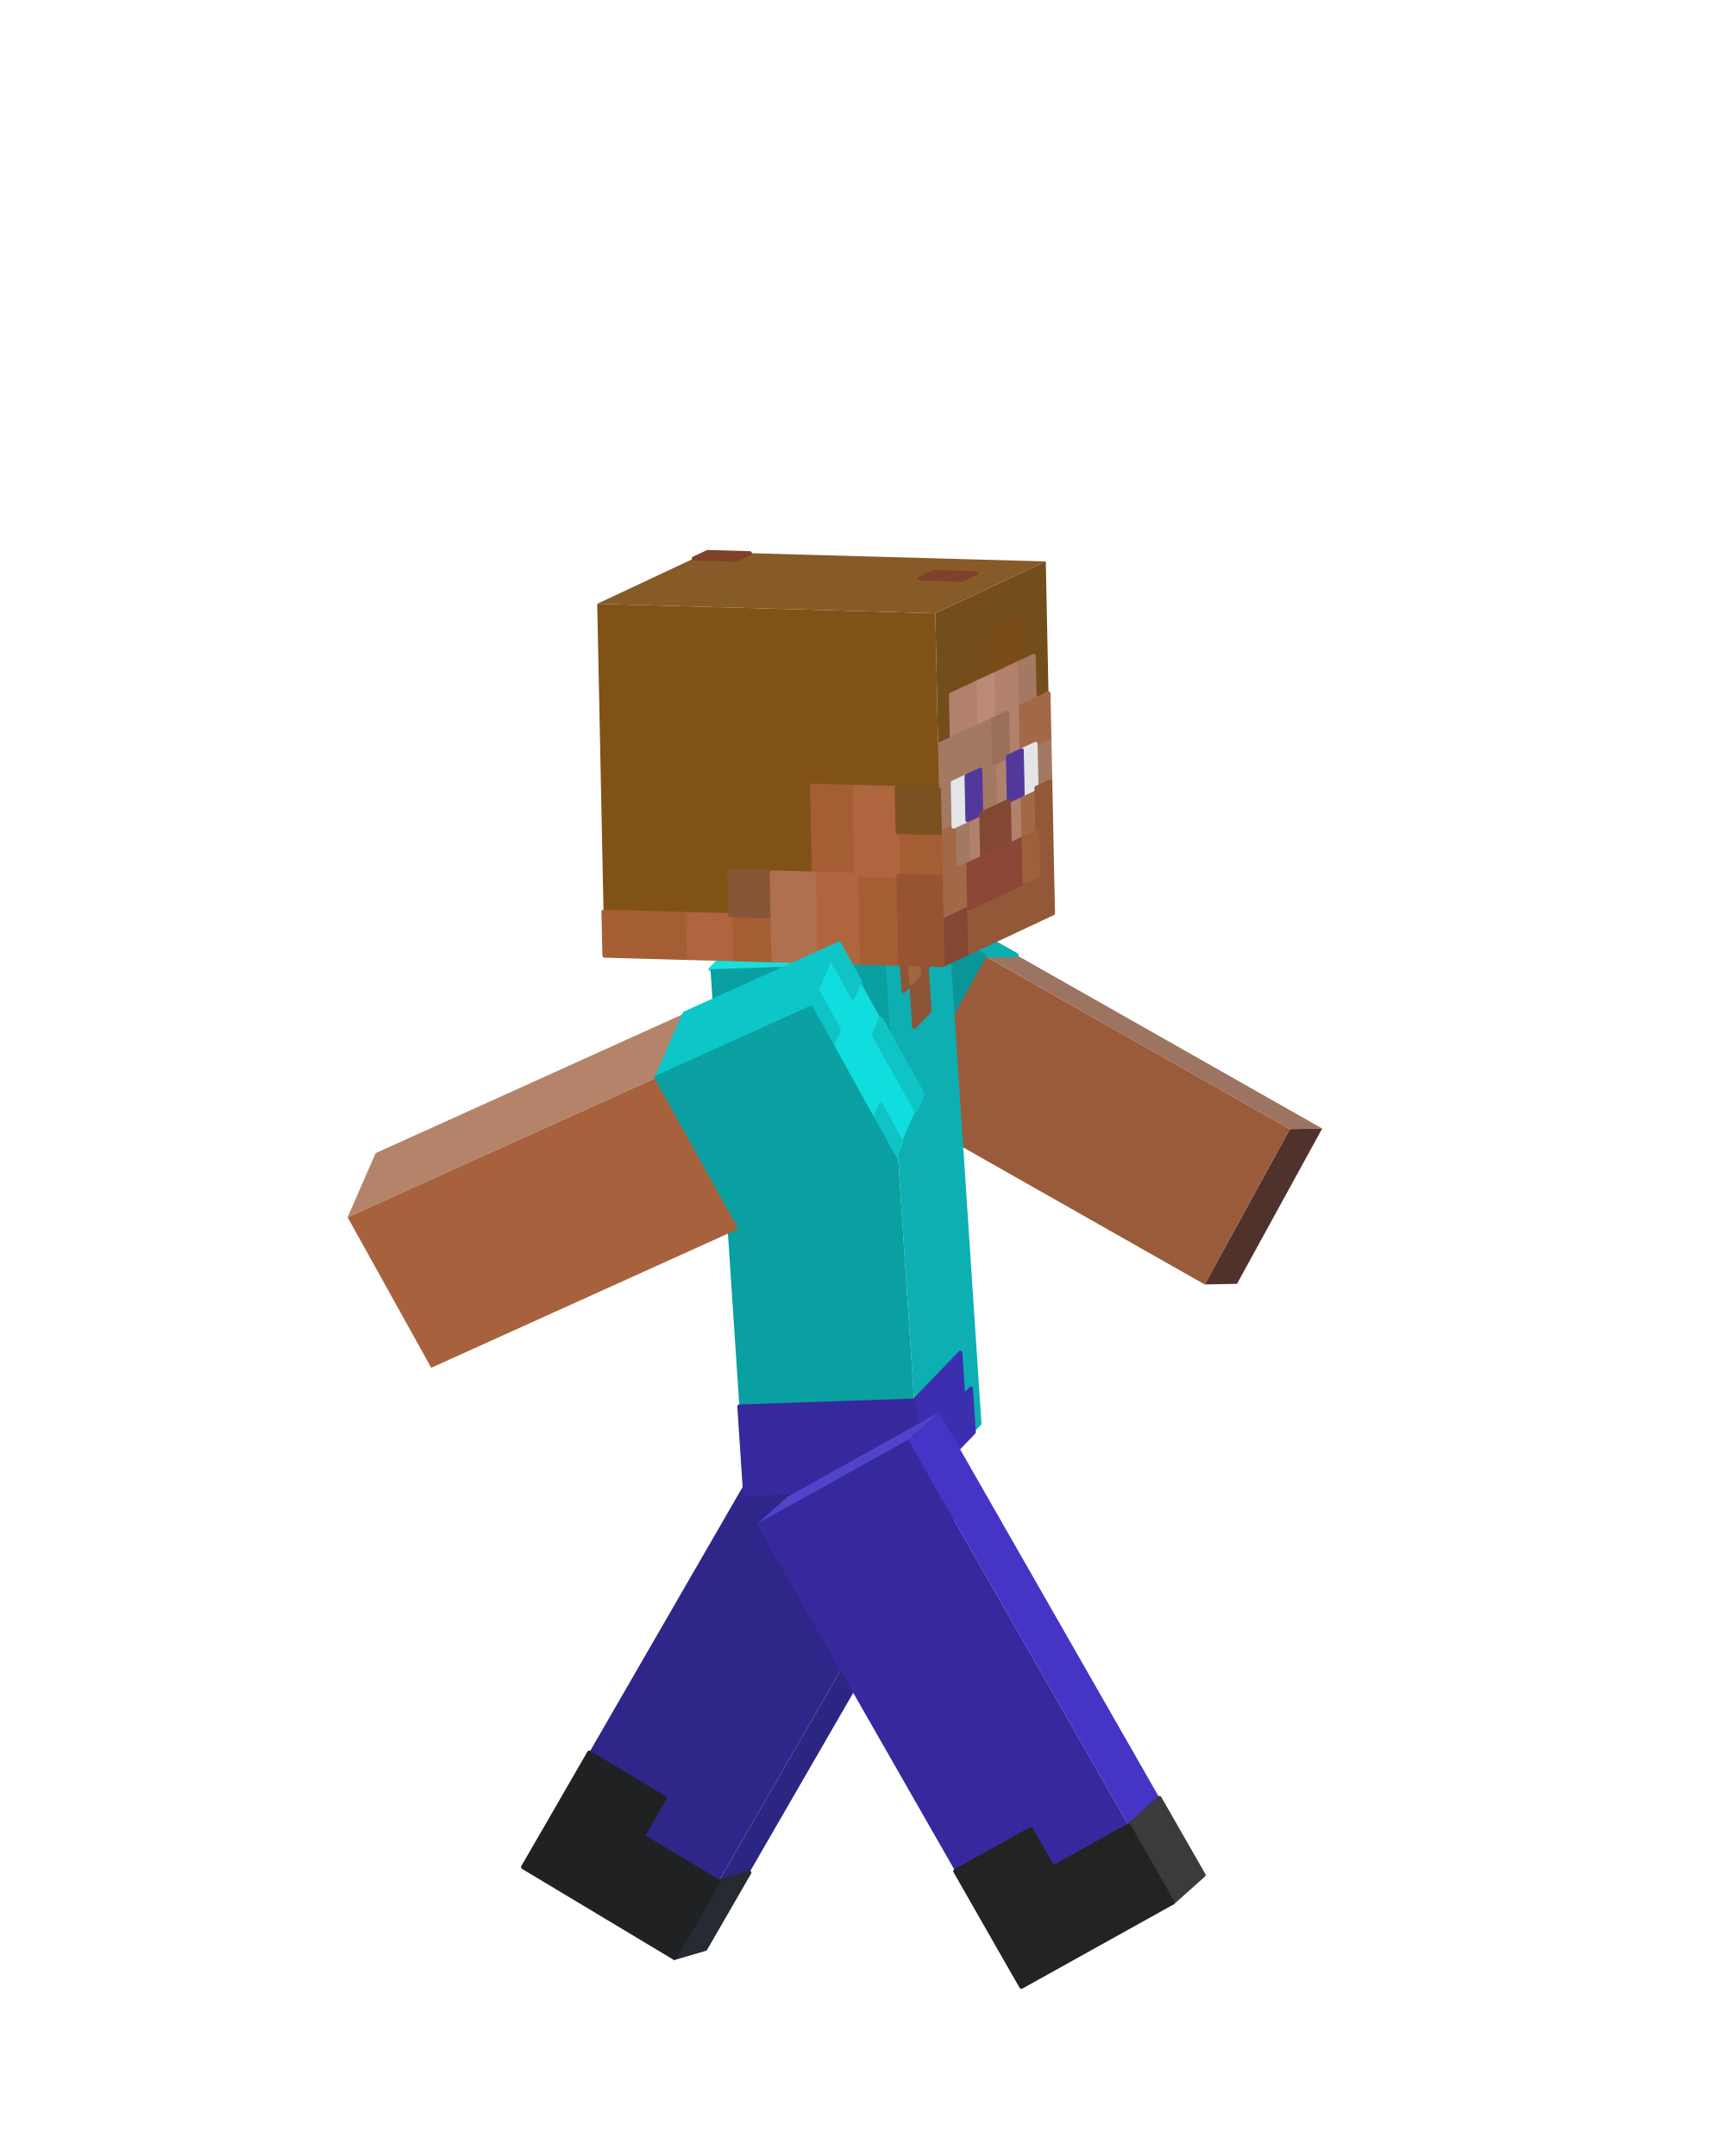
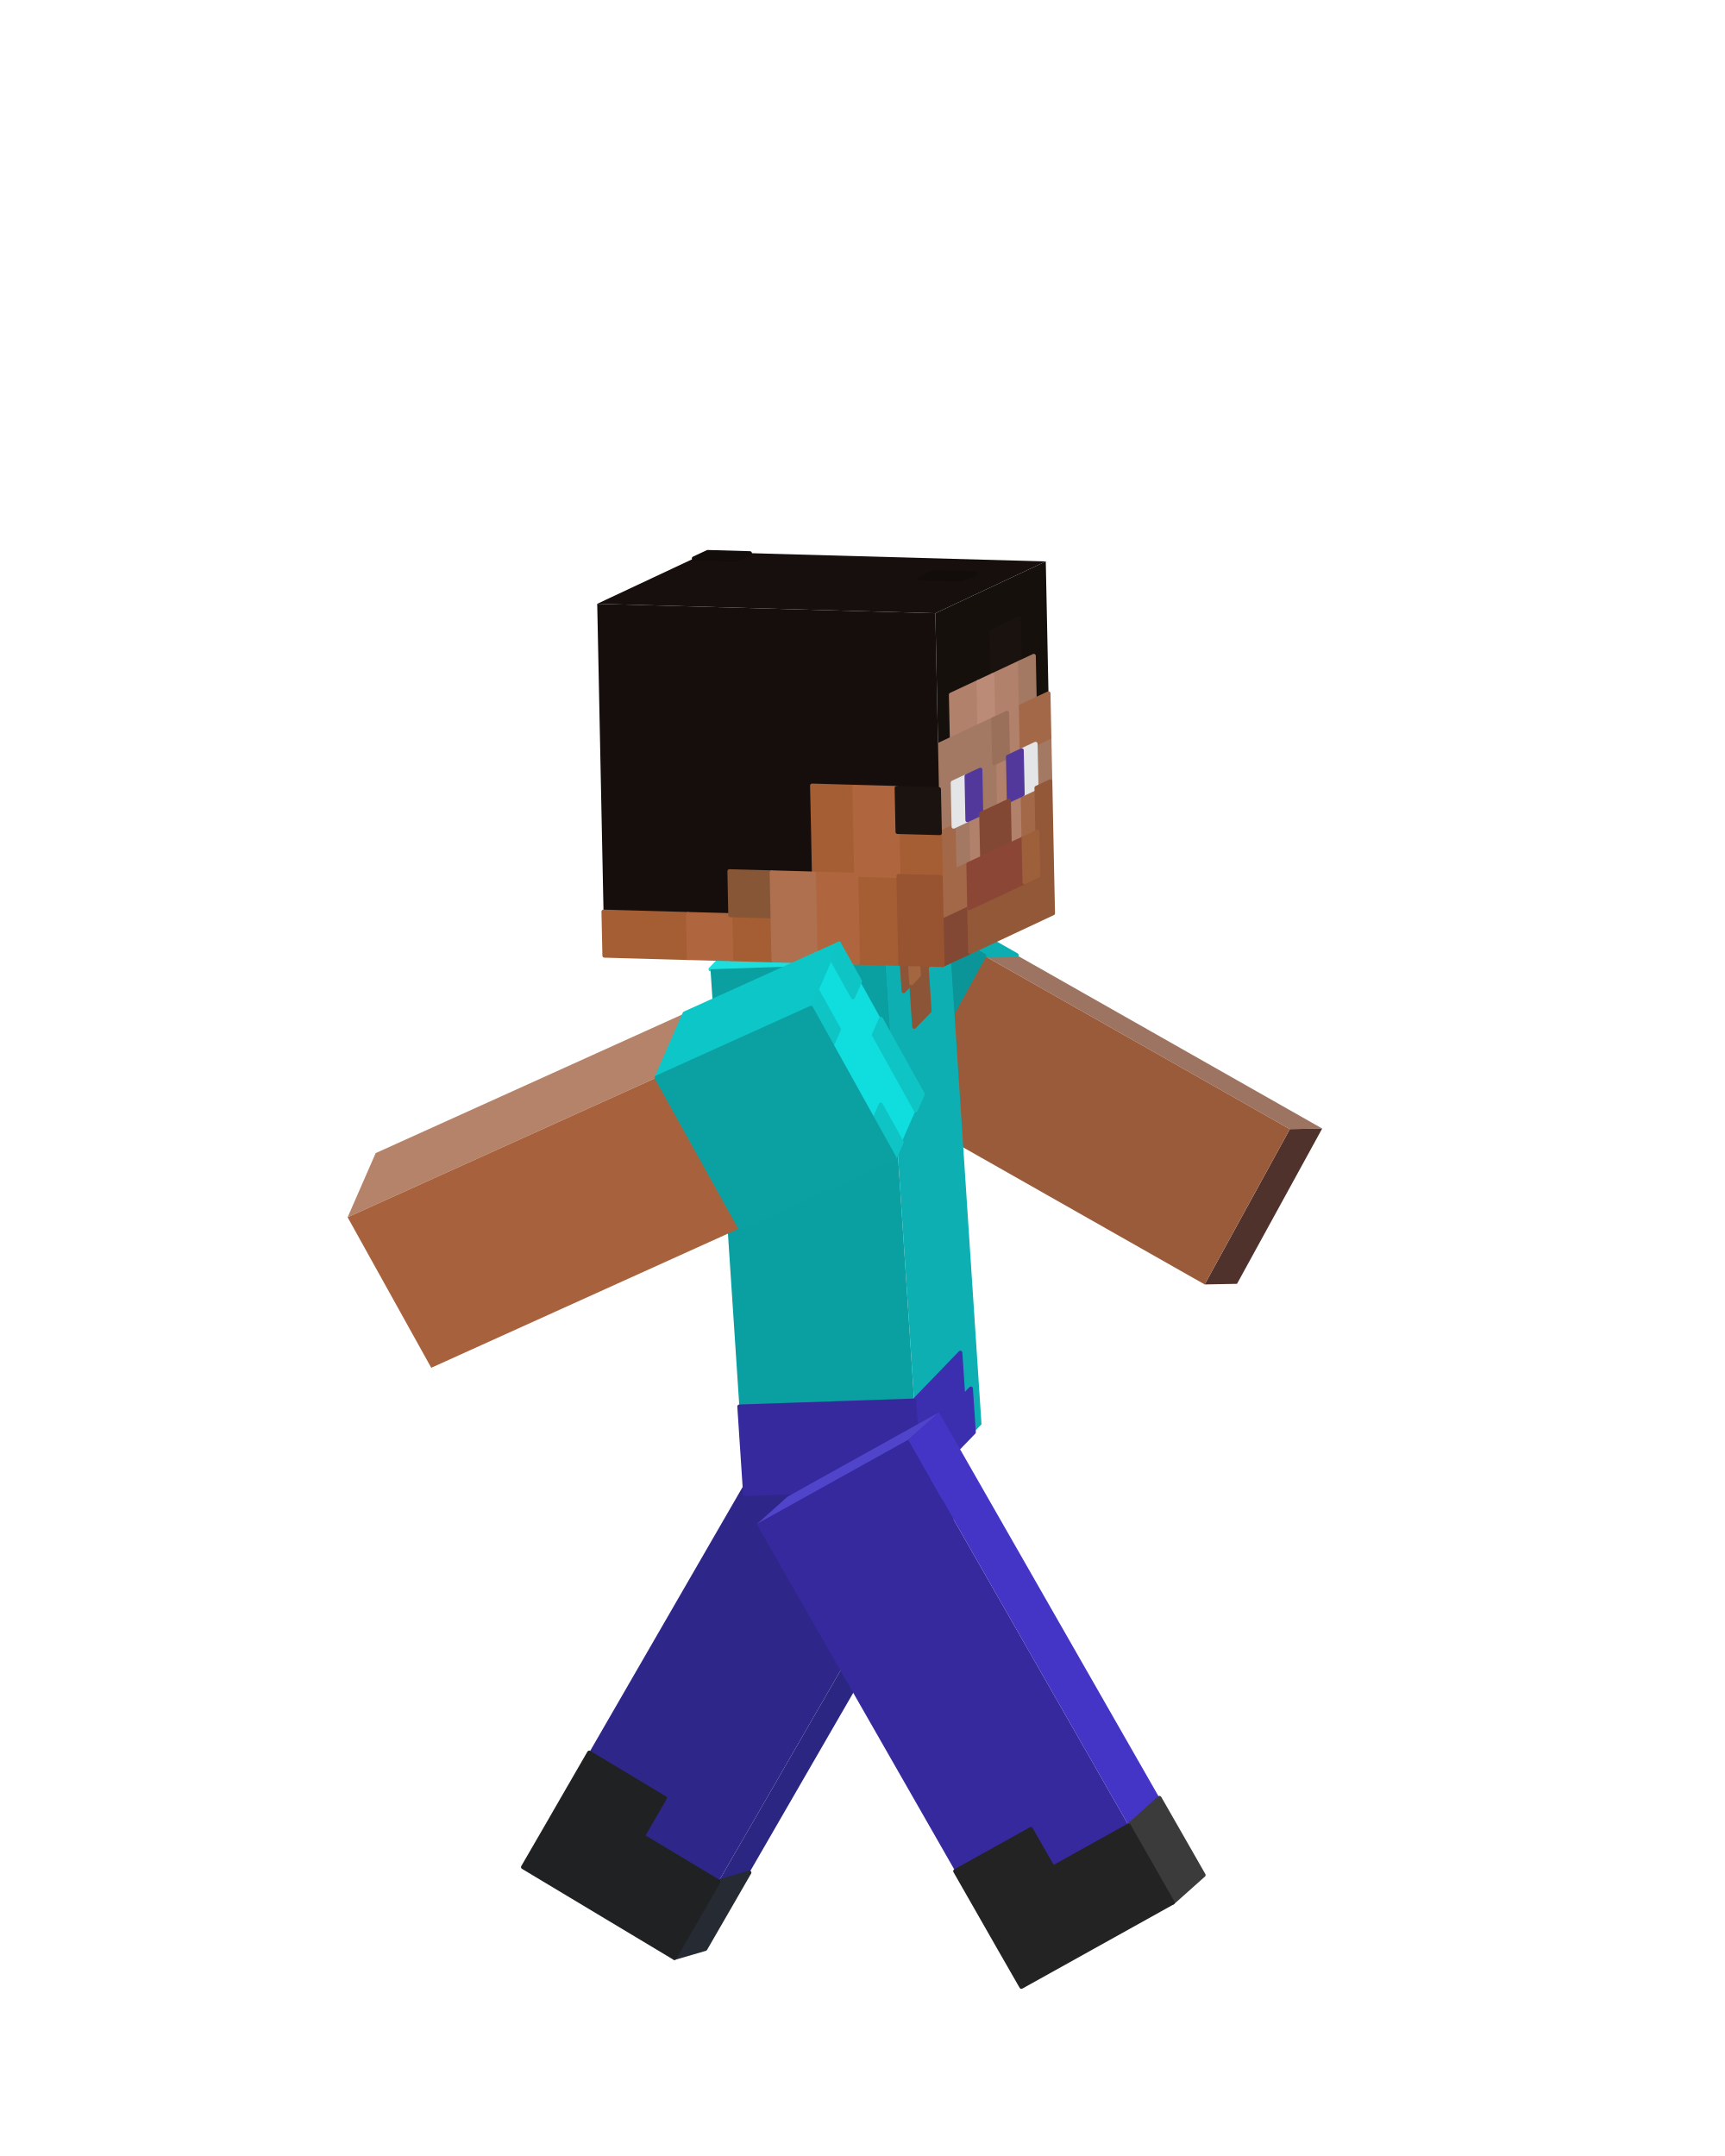
<svg xmlns="http://www.w3.org/2000/svg" viewBox="0 0 256 320" width="256" height="320" role="img" aria-labelledby="run-1-title">
  <g id="steve">
    <g id="arm-left" aria-label="Left arm">
      <g class="face" data-face="front">
        <path fill="#9d7461" d="M123.39 128.98L128.19 128.89L196.22 167.5L191.42 167.59Z" />
        <path fill="#0daeb1" stroke="#0daeb1" stroke-width=".6" stroke-linejoin="round" d="M123.39 128.98L128.19 128.89L133.86 132.1L129.06 132.2ZM129.06 132.2L133.86 132.1L139.53 135.32L134.73 135.42ZM134.73 135.42L139.53 135.32L145.2 138.54L140.4 138.63ZM140.4 138.63L145.2 138.54L150.87 141.76L146.07 141.85Z" />
      </g>
      <g class="face" data-face="bottom">
        <path fill="#50322d" d="M191.42 167.59L196.22 167.5L183.58 190.55L178.78 190.64Z" />
      </g>
      <g class="face" data-face="nx">
        <path fill="#9a5b3b" d="M110.75 152.03L123.39 128.98L191.42 167.59L178.78 190.64Z" />
        <path fill="#0b9598" stroke="#0b9598" stroke-width=".6" stroke-linejoin="round" d="M110.75 152.03L123.39 128.98L129.06 132.2L116.42 155.25ZM116.42 155.25L129.06 132.2L134.73 135.42L122.09 158.47ZM122.09 158.47L134.73 135.42L140.4 138.63L127.76 161.68ZM127.76 161.68L140.4 138.63L146.07 141.85L133.43 164.9Z" />
      </g>
    </g>
    <g id="leg-left" aria-label="Left leg">
      <g class="face" data-face="front">
        <path fill="#2b2681" d="M139.36 222.62L143.94 221.28L104.67 289.26L100.09 290.6Z" />
        <path fill="#262a33" stroke="#262a33" stroke-width=".6" stroke-linejoin="round" d="M106.63 279.27L111.21 277.93L107.94 283.6L103.36 284.94ZM103.36 284.94L107.94 283.6L104.67 289.26L100.09 290.6Z" />
      </g>
      <g class="face" data-face="top">
        <path fill="#4d42c4" d="M116.89 209.14L121.47 207.8L143.94 221.28L139.36 222.62Z" />
      </g>
      <g class="face" data-face="nx">
        <path fill="#2f268a" d="M116.89 209.14L139.36 222.62L100.09 290.6L77.62 277.12Z" />
        <path fill="#1f2123" stroke="#1f2123" stroke-width=".6" stroke-linejoin="round" d="M87.44 260.13L98.67 266.87L95.4 272.53L84.17 265.79ZM84.17 265.79L106.63 279.27L103.36 284.94L80.9 271.46ZM80.9 271.46L103.36 284.94L100.09 290.6L77.62 277.12Z" />
      </g>
    </g>
    <g id="torso" aria-label="Torso">
      <g class="face" data-face="front">
        <path fill="#0dafb2" d="M131.38 142.98L140.53 133.52L145.66 211.4L136.52 220.86Z" />
        <path fill="#8d5537" stroke="#8d5537" stroke-width=".6" stroke-linejoin="round" d="M133.67 140.62L134.81 139.44L135.24 145.93L134.1 147.11ZM135.95 138.25L138.24 135.89L138.67 142.38L136.38 144.74ZM135.24 145.93L137.53 143.56L137.95 150.05L135.67 152.41Z" />
        <path fill="#a46541" stroke="#a46541" stroke-width=".6" stroke-linejoin="round" d="M134.81 139.44L135.95 138.25L136.38 144.74L135.24 145.93Z" />
        <path fill="#3c2faf" stroke="#3c2faf" stroke-width=".6" stroke-linejoin="round" d="M135.67 207.88L142.52 200.78L142.95 207.27L136.1 214.37ZM136.1 214.37L144.09 206.09L144.52 212.58L136.52 220.86Z" />
      </g>
      <g class="face" data-face="top">
        <path fill="#a35f3b" d="M105.44 143.86L114.58 134.4L140.53 133.52L131.38 142.98Z" />
        <path fill="#1cdedd" stroke="#1cdedd" stroke-width=".6" stroke-linejoin="round" d="M105.44 143.86L106.58 142.68L113.07 142.46L111.93 143.64ZM113.44 135.59L114.58 134.4L121.07 134.18L119.92 135.37ZM111.93 143.64L113.07 142.46L119.55 142.24L118.41 143.42ZM119.92 135.37L121.07 134.18L127.55 133.96L126.41 135.15ZM118.41 143.42L119.55 142.24L126.04 142.02L124.9 143.2ZM126.41 135.15L127.55 133.96L134.04 133.74L132.9 134.93ZM124.9 143.2L126.04 142.02L132.53 141.8L131.38 142.98ZM132.9 134.93L134.04 133.74L140.53 133.52L139.38 134.71Z" />
      </g>
      <g class="face" data-face="nx">
        <path fill="#0a9fa0" d="M105.44 143.86L131.38 142.98L136.52 220.86L110.58 221.74Z" />
        <path fill="#36299d" stroke="#36299d" stroke-width=".6" stroke-linejoin="round" d="M109.72 208.76L135.67 207.88L136.1 214.37L110.15 215.25ZM110.15 215.25L136.1 214.37L136.52 220.86L110.58 221.74Z" />
      </g>
    </g>
    <g id="leg-right" aria-label="Right leg">
      <g class="face" data-face="top">
        <path fill="#5044cb" d="M112.31 226.22L116.89 222.13L139.35 209.63L134.77 213.72Z" />
      </g>
      <g class="face" data-face="front">
        <path fill="#4435c6" d="M134.77 213.72L139.35 209.63L178.62 278.3L174.04 282.39Z" />
        <path fill="#3c3b3b" stroke="#3c3b3b" stroke-width=".6" stroke-linejoin="round" d="M167.5 270.94L172.07 266.85L175.35 272.58L170.77 276.66ZM170.77 276.66L175.35 272.58L178.62 278.3L174.04 282.39Z" />
      </g>
      <g class="face" data-face="nx">
        <path fill="#36299e" d="M112.31 226.22L134.77 213.72L174.04 282.39L151.58 294.89Z" />
        <path fill="#232323" stroke="#232323" stroke-width=".6" stroke-linejoin="round" d="M141.76 277.72L152.99 271.47L156.26 277.19L145.03 283.44ZM145.03 283.44L167.5 270.94L170.77 276.66L148.3 289.17ZM148.3 289.17L170.77 276.66L174.04 282.39L151.58 294.89Z" />
      </g>
    </g>
    <g id="head" aria-label="Head">
      <g class="face" data-face="top">
-         <path fill="#865b27" d="M88.63 89.62L105.02 81.93L155.2 83.33L138.81 91.02Z" />
-         <path fill="#7f412b" stroke="#7f412b" stroke-width=".6" stroke-linejoin="round" d="M102.97 82.89L105.02 81.93L111.29 82.11L109.24 83.07ZM136.51 85.86L138.55 84.9L144.83 85.08L142.78 86.04Z" />
+         <path fill="#160f0d" d="M88.63 89.62L105.02 81.93L155.2 83.33L138.81 91.02Z" />
+         <path fill="#120d0a" stroke="#120d0a" stroke-width=".6" stroke-linejoin="round" d="M102.97 82.89L105.02 81.93L111.29 82.11L109.24 83.07ZM136.51 85.86L138.55 84.9L144.83 85.08L142.78 86.04Z" />
      </g>
      <g class="face" data-face="front">
-         <path fill="#734d1c" d="M138.81 91.02L155.2 83.33L156.27 135.55L139.88 143.23Z" />
-         <path fill="#7c4b1a" stroke="#7c4b1a" stroke-width=".6" stroke-linejoin="round" d="M147.14 93.7L151.23 91.78L151.37 98.31L147.27 100.23Z" />
+         <path fill="#15100c" d="M138.81 91.02L155.2 83.33L156.27 135.55L139.88 143.23Z" />
+         <path fill="#19120f" stroke="#19120f" stroke-width=".6" stroke-linejoin="round" d="M147.14 93.7L151.23 91.78L151.37 98.31L147.27 100.23Z" />
        <path fill="#b2816b" stroke="#b2816b" stroke-width=".6" stroke-linejoin="round" d="M141.12 103.11L145.22 101.19L145.35 107.72L141.26 109.64ZM147.27 100.23L151.37 98.31L151.5 104.83L147.4 106.75ZM149.45 105.79L151.5 104.83L151.63 111.36L149.59 112.32ZM147.54 113.28L149.59 112.32L149.72 118.85L147.67 119.81ZM143.57 121.73L145.62 120.77L145.76 127.3L143.71 128.26ZM149.72 118.85L151.77 117.89L151.9 124.42L149.85 125.38Z" />
        <path fill="#bb8b77" stroke="#bb8b77" stroke-width=".6" stroke-linejoin="round" d="M145.22 101.19L147.27 100.23L147.4 106.75L145.35 107.72Z" />
        <path fill="#a47963" stroke="#a47963" stroke-width=".6" stroke-linejoin="round" d="M151.37 98.31L153.42 97.35L153.55 103.87L151.5 104.83ZM139.21 110.6L147.4 106.75L147.54 113.28L139.34 117.12ZM139.34 117.12L141.39 116.16L141.52 122.69L139.48 123.65ZM145.49 114.24L147.54 113.28L147.67 119.81L145.62 120.77ZM153.68 110.4L155.73 109.44L155.87 115.97L153.82 116.93ZM141.52 122.69L143.57 121.73L143.71 128.26L141.66 129.22Z" />
        <path fill="#9b705a" stroke="#9b705a" stroke-width=".6" stroke-linejoin="round" d="M147.4 106.75L149.45 105.79L149.59 112.32L147.54 113.28Z" />
        <path fill="#a36847" stroke="#a36847" stroke-width=".6" stroke-linejoin="round" d="M151.5 104.83L155.6 102.91L155.73 109.44L151.63 111.36ZM139.48 123.65L141.52 122.69L141.66 129.22L139.61 130.18ZM151.77 117.89L153.82 116.93L153.95 123.45L151.9 124.42ZM139.61 130.18L143.71 128.26L143.84 134.79L139.74 136.71Z" />
        <path fill="#e4e5e7" stroke="#e4e5e7" stroke-width=".6" stroke-linejoin="round" d="M141.39 116.16L143.44 115.2L143.57 121.73L141.52 122.69ZM151.63 111.36L153.68 110.4L153.82 116.93L151.77 117.89Z" />
        <path fill="#52389b" stroke="#52389b" stroke-width=".6" stroke-linejoin="round" d="M143.44 115.2L145.49 114.24L145.62 120.77L143.57 121.73ZM149.59 112.32L151.63 111.36L151.77 117.89L149.72 118.85Z" />
        <path fill="#834834" stroke="#834834" stroke-width=".6" stroke-linejoin="round" d="M145.62 120.77L149.72 118.85L149.85 125.38L145.76 127.3ZM139.74 136.71L143.84 134.79L143.98 141.31L139.88 143.23Z" />
        <path fill="#925838" stroke="#925838" stroke-width=".6" stroke-linejoin="round" d="M153.82 116.93L155.87 115.97L156 122.49L153.95 123.45ZM153.95 123.45L156 122.49L156.13 129.02L154.08 129.98ZM143.84 134.79L156.13 129.02L156.27 135.55L143.98 141.31Z" />
        <path fill="#8b4636" stroke="#8b4636" stroke-width=".6" stroke-linejoin="round" d="M143.71 128.26L151.9 124.42L152.04 130.94L143.84 134.79Z" />
        <path fill="#9d603a" stroke="#9d603a" stroke-width=".6" stroke-linejoin="round" d="M151.9 124.42L153.95 123.45L154.08 129.98L152.04 130.94Z" />
      </g>
      <g class="face" data-face="nx">
-         <path fill="#815216" d="M88.63 89.62L138.81 91.02L139.88 143.23L89.7 141.84Z" />
+         <path fill="#150e0c" d="M88.63 89.62L138.81 91.02L139.88 143.23L89.7 141.84Z" />
        <path fill="#a55e33" stroke="#a55e33" stroke-width=".6" stroke-linejoin="round" d="M120.52 116.6L126.8 116.78L126.93 123.3L120.66 123.13ZM120.66 123.13L126.93 123.3L127.06 129.83L120.79 129.66ZM133.2 123.48L139.48 123.65L139.61 130.18L133.34 130.01ZM127.06 129.83L133.34 130.01L133.47 136.53L127.2 136.36ZM89.56 135.31L102.11 135.66L102.24 142.19L89.7 141.84ZM108.38 135.83L114.65 136.01L114.79 142.54L108.52 142.36ZM127.2 136.36L133.47 136.53L133.61 143.06L127.33 142.89Z" />
        <path fill="#af653e" stroke="#af653e" stroke-width=".6" stroke-linejoin="round" d="M126.8 116.78L133.07 116.95L133.2 123.48L126.93 123.3ZM126.93 123.3L133.2 123.48L133.34 130.01L127.06 129.83ZM120.79 129.66L127.06 129.83L127.2 136.36L120.93 136.18ZM102.11 135.66L108.38 135.83L108.52 142.36L102.24 142.19ZM120.93 136.18L127.2 136.36L127.33 142.89L121.06 142.71Z" />
-         <path fill="#7c5121" stroke="#7c5121" stroke-width=".6" stroke-linejoin="round" d="M133.07 116.95L139.34 117.12L139.48 123.65L133.2 123.48Z" />
+         <path fill="#1a130f" stroke="#1a130f" stroke-width=".6" stroke-linejoin="round" d="M133.07 116.95L139.34 117.12L139.48 123.65L133.2 123.48Z" />
        <path fill="#875636" stroke="#875636" stroke-width=".6" stroke-linejoin="round" d="M108.25 129.31L114.52 129.48L114.65 136.01L108.38 135.83Z" />
        <path fill="#af704f" stroke="#af704f" stroke-width=".6" stroke-linejoin="round" d="M114.52 129.48L120.79 129.66L120.93 136.18L114.65 136.01ZM114.65 136.01L120.93 136.18L121.06 142.71L114.79 142.54Z" />
        <path fill="#985431" stroke="#985431" stroke-width=".6" stroke-linejoin="round" d="M133.34 130.01L139.61 130.18L139.74 136.71L133.47 136.53ZM133.47 136.53L139.74 136.71L139.88 143.23L133.61 143.06Z" />
      </g>
    </g>
    <g id="arm-right" aria-label="Right arm">
      <g class="face" data-face="back">
        <path fill="#b4836a" d="M124.52 140.05L120.35 149.58L51.59 180.67L55.75 171.15Z" />
        <path fill="#0dc6c7" stroke="#0dc6c7" stroke-width=".6" stroke-linejoin="round" d="M124.52 140.05L120.35 149.58L114.62 152.17L118.79 142.64ZM118.79 142.64L114.62 152.17L108.89 154.76L113.06 145.24ZM113.06 145.24L108.89 154.76L103.16 157.35L107.33 147.83ZM107.33 147.83L103.16 157.35L97.43 159.94L101.6 150.42Z" />
      </g>
      <g class="face" data-face="top">
        <path fill="#10dddd" d="M120.35 149.58L124.52 140.05L136.94 162.39L132.77 171.91Z" />
        <path fill="#0fc4c4" stroke="#0fc4c4" stroke-width=".6" stroke-linejoin="round" d="M120.35 149.58L121.4 147.2L124.5 152.78L123.46 155.16ZM123.48 142.43L124.52 140.05L127.63 145.64L126.58 148.02ZM129.69 153.6L130.73 151.22L133.83 156.8L132.79 159.18ZM129.67 166.33L130.71 163.95L133.81 169.53L132.77 171.91ZM132.79 159.18L133.83 156.8L136.94 162.39L135.9 164.77Z" />
      </g>
      <g class="face" data-face="nx">
        <path fill="#a7623d" d="M120.35 149.58L132.77 171.91L64 203.01L51.59 180.67Z" />
        <path fill="#0ba0a2" stroke="#0ba0a2" stroke-width=".6" stroke-linejoin="round" d="M120.35 149.58L132.77 171.91L127.04 174.5L114.62 152.17ZM114.62 152.17L127.04 174.5L121.31 177.09L108.89 154.76ZM108.89 154.76L121.31 177.09L115.58 179.68L103.16 157.35ZM103.16 157.35L115.58 179.68L109.85 182.28L97.43 159.94Z" />
      </g>
    </g>
  </g>
</svg>
